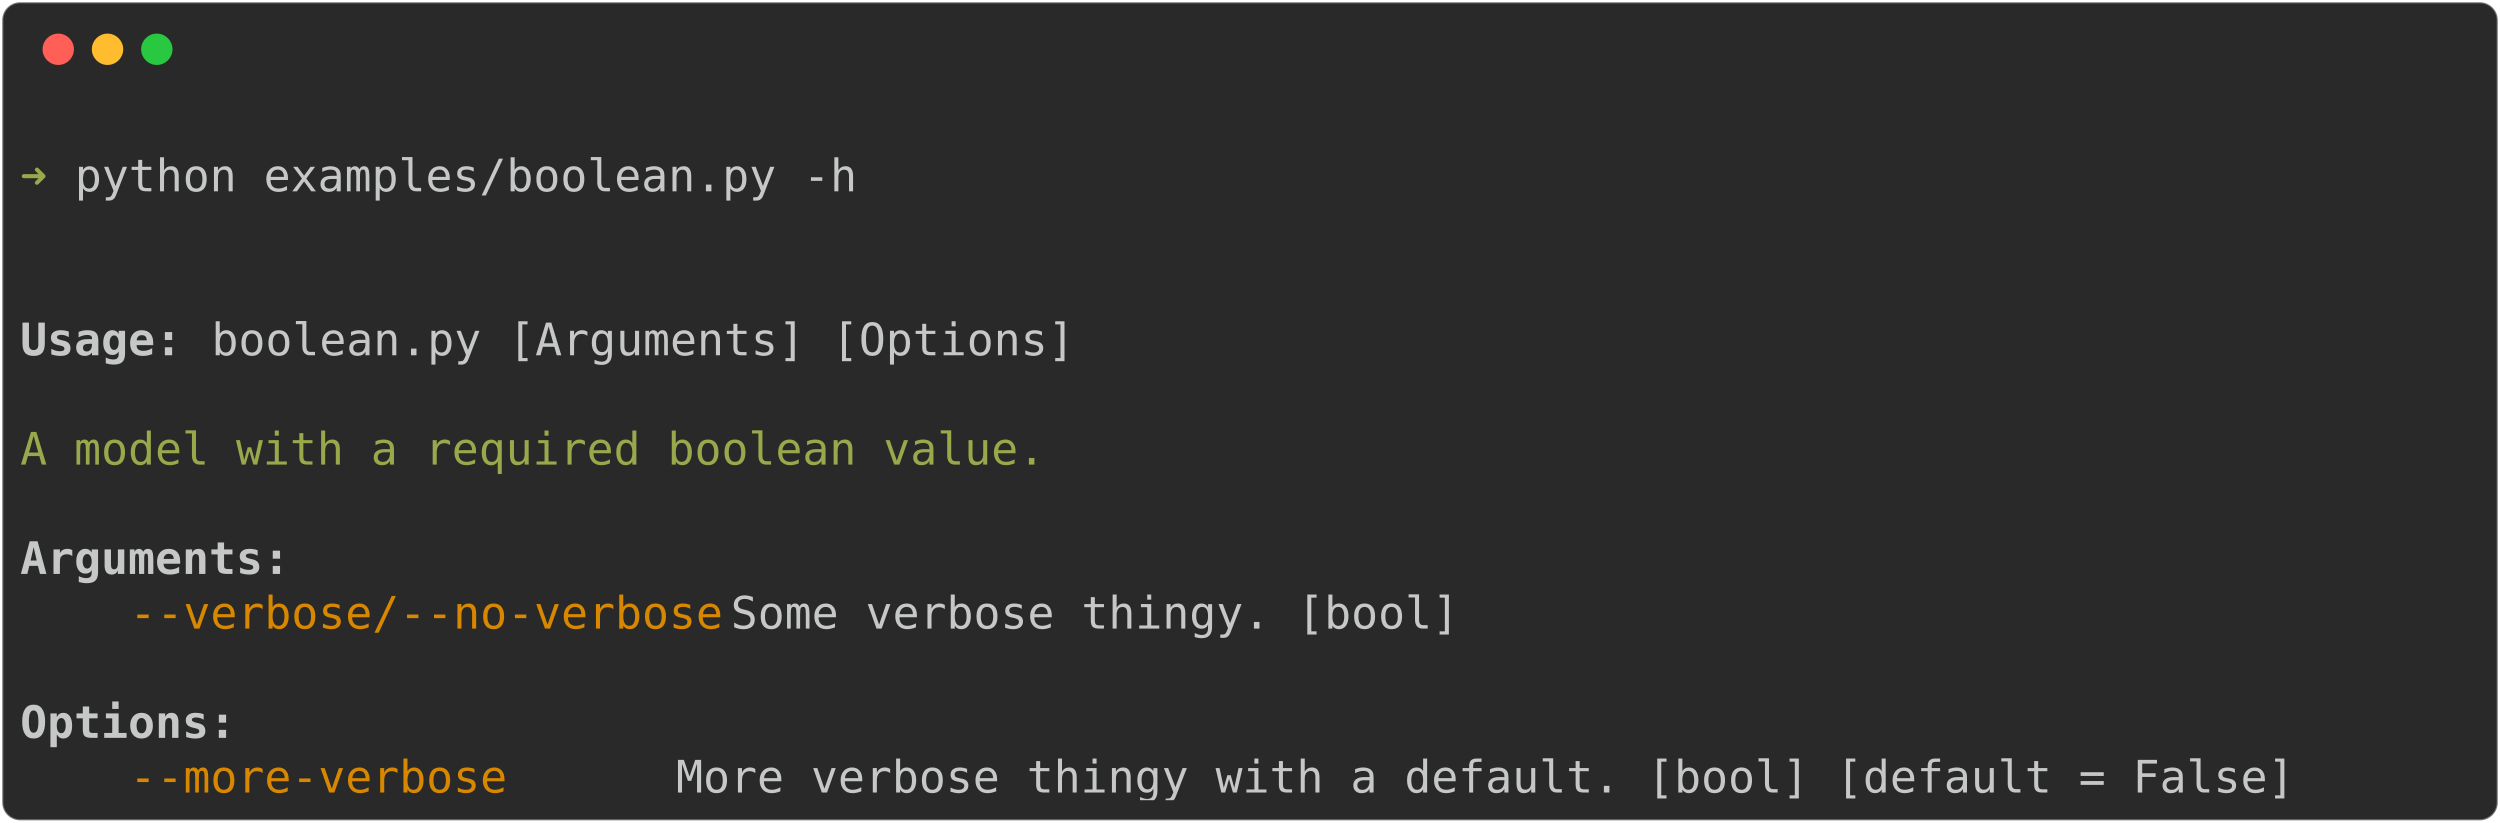
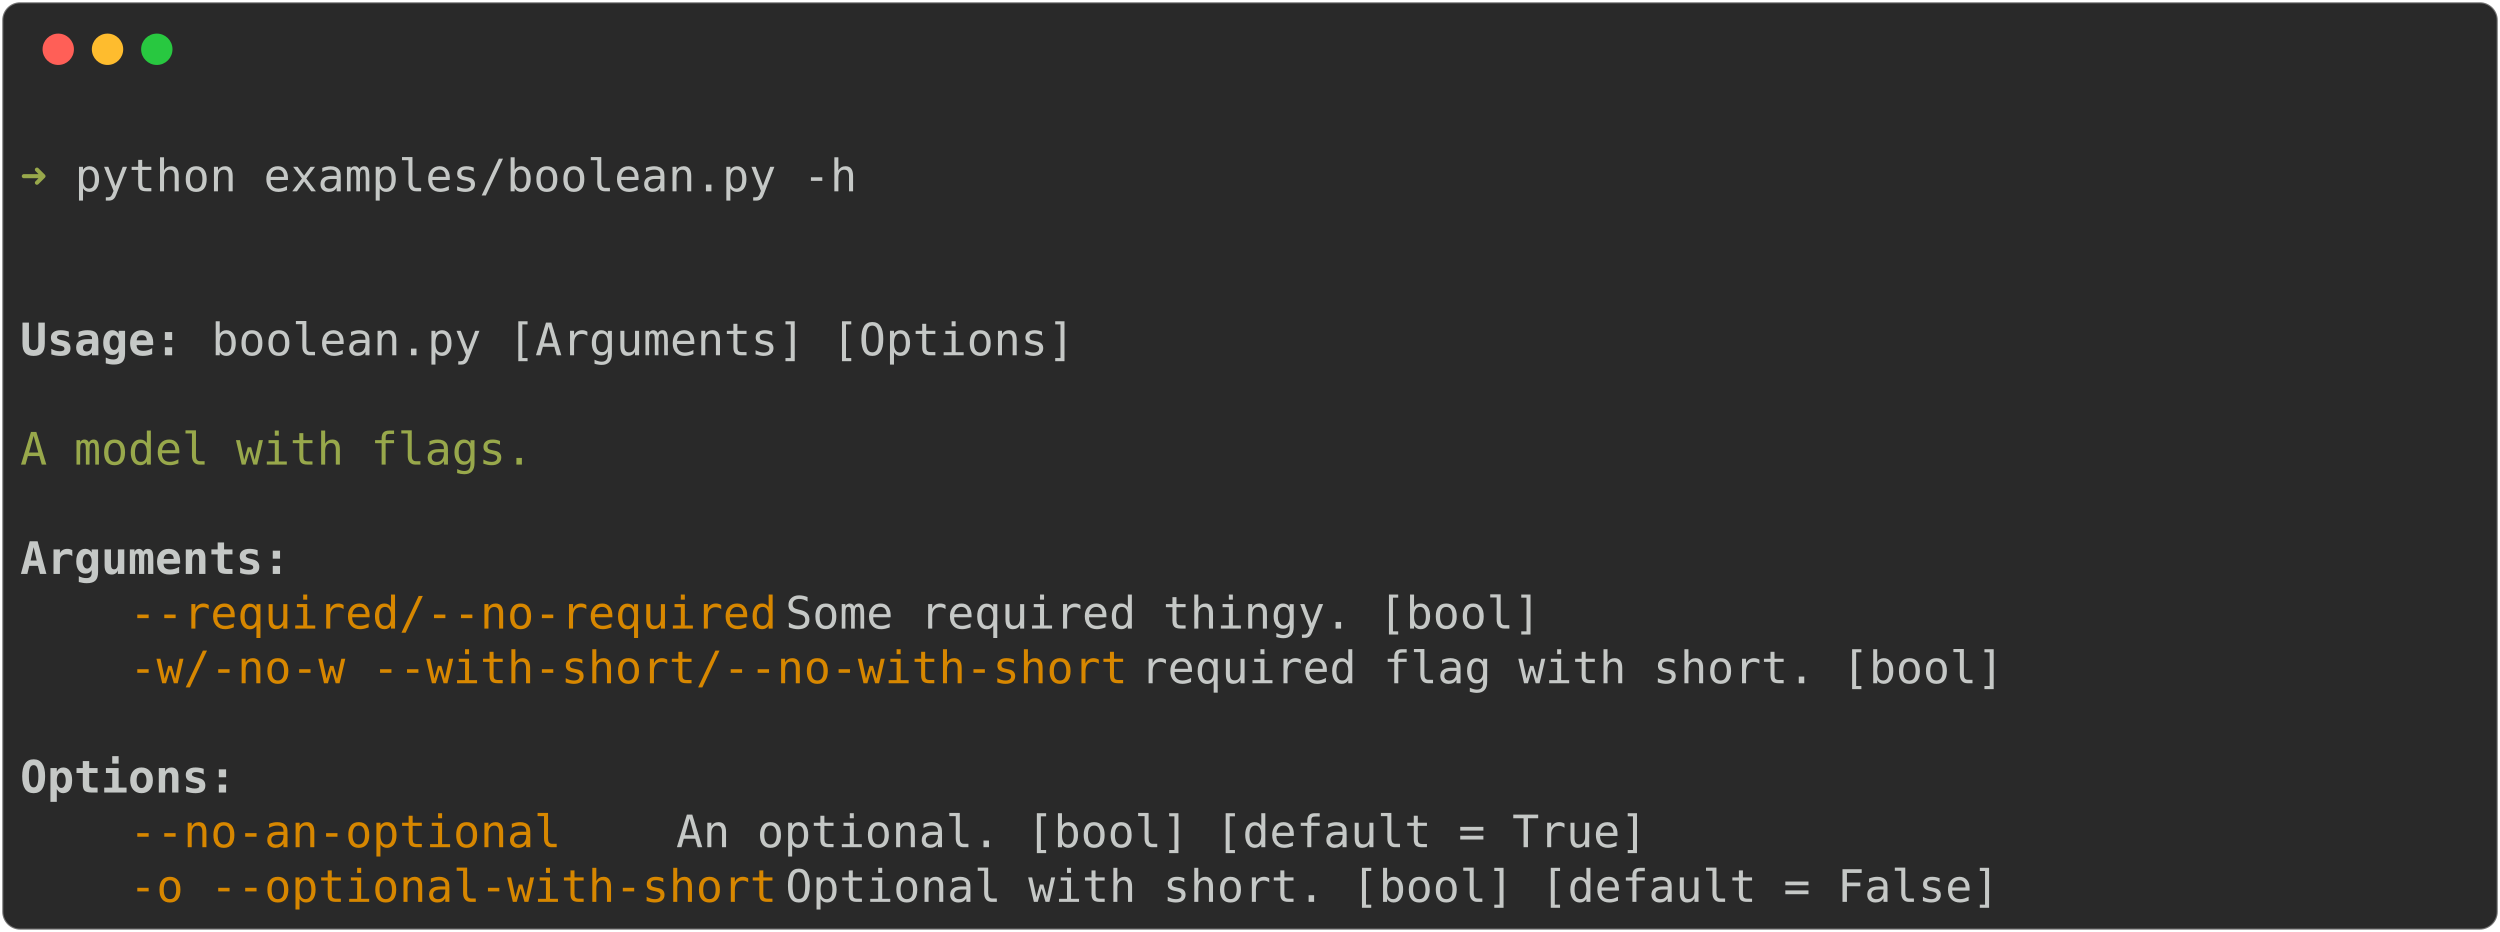
- <svg xmlns="http://www.w3.org/2000/svg" class="rich-terminal" viewBox="0 0 1116 367.2">
+ <svg xmlns="http://www.w3.org/2000/svg" class="rich-terminal" viewBox="0 0 1116 416.0">
  <style>

    @font-face {
        font-family: "Fira Code";
        src: local("FiraCode-Regular"),
                url("https://cdnjs.cloudflare.com/ajax/libs/firacode/6.2.0/woff2/FiraCode-Regular.woff2") format("woff2"),
                url("https://cdnjs.cloudflare.com/ajax/libs/firacode/6.2.0/woff/FiraCode-Regular.woff") format("woff");
        font-style: normal;
        font-weight: 400;
    }
    @font-face {
        font-family: "Fira Code";
        src: local("FiraCode-Bold"),
                url("https://cdnjs.cloudflare.com/ajax/libs/firacode/6.2.0/woff2/FiraCode-Bold.woff2") format("woff2"),
                url("https://cdnjs.cloudflare.com/ajax/libs/firacode/6.2.0/woff/FiraCode-Bold.woff") format("woff");
        font-style: bold;
        font-weight: 700;
    }

    .abcdefg-matrix {
        font-family: Fira Code, monospace;
        font-size: 20px;
        line-height: 24.4px;
        font-variant-east-asian: full-width;
    }

    .abcdefg-title {
        font-size: 18px;
        font-weight: bold;
        font-family: arial;
    }

    .abcdefg-r1 { fill: #c5c8c6 }
.abcdefg-r2 { fill: #98a84b }
.abcdefg-r3 { fill: #c5c8c6;font-weight: bold }
.abcdefg-r4 { fill: #d78700 }
    </style>
  <defs>
    <clipPath id="abcdefg-clip-terminal">
-       <rect x="0" y="0" width="1097.0" height="316.2" />
+       <rect x="0" y="0" width="1097.0" height="365.0" />
    </clipPath>
    <clipPath id="abcdefg-line-0">
      <rect x="0" y="1.5" width="1098" height="24.65" />
    </clipPath>
    <clipPath id="abcdefg-line-1">
      <rect x="0" y="25.9" width="1098" height="24.65" />
    </clipPath>
    <clipPath id="abcdefg-line-2">
      <rect x="0" y="50.3" width="1098" height="24.65" />
    </clipPath>
    <clipPath id="abcdefg-line-3">
      <rect x="0" y="74.7" width="1098" height="24.65" />
    </clipPath>
    <clipPath id="abcdefg-line-4">
      <rect x="0" y="99.1" width="1098" height="24.65" />
    </clipPath>
    <clipPath id="abcdefg-line-5">
      <rect x="0" y="123.5" width="1098" height="24.65" />
    </clipPath>
    <clipPath id="abcdefg-line-6">
      <rect x="0" y="147.9" width="1098" height="24.65" />
    </clipPath>
    <clipPath id="abcdefg-line-7">
      <rect x="0" y="172.3" width="1098" height="24.65" />
    </clipPath>
    <clipPath id="abcdefg-line-8">
      <rect x="0" y="196.7" width="1098" height="24.65" />
    </clipPath>
    <clipPath id="abcdefg-line-9">
      <rect x="0" y="221.1" width="1098" height="24.65" />
    </clipPath>
    <clipPath id="abcdefg-line-10">
      <rect x="0" y="245.5" width="1098" height="24.65" />
    </clipPath>
    <clipPath id="abcdefg-line-11">
      <rect x="0" y="269.9" width="1098" height="24.65" />
    </clipPath>
+     <clipPath id="abcdefg-line-12">
+       <rect x="0" y="294.3" width="1098" height="24.65" />
+     </clipPath>
+     <clipPath id="abcdefg-line-13">
+       <rect x="0" y="318.7" width="1098" height="24.65" />
+     </clipPath>
  </defs>
-   <rect fill="#292929" stroke="rgba(255,255,255,0.35)" stroke-width="1" x="1" y="1" width="1114" height="365.2" rx="8" />
+   <rect fill="#292929" stroke="rgba(255,255,255,0.35)" stroke-width="1" x="1" y="1" width="1114" height="414" rx="8" />
  <g transform="translate(26,22)">
    <circle cx="0" cy="0" r="7" fill="#ff5f57" />
    <circle cx="22" cy="0" r="7" fill="#febc2e" />
    <circle cx="44" cy="0" r="7" fill="#28c840" />
  </g>
  <g transform="translate(9, 41)" clip-path="url(#abcdefg-clip-terminal)">
    <g class="abcdefg-matrix">
      <text class="abcdefg-r1" x="1098" y="20" textLength="12.2" clip-path="url(#abcdefg-line-0)">
</text>
      <text class="abcdefg-r2" x="0" y="44.4" textLength="24.4" clip-path="url(#abcdefg-line-1)">➜ </text>
      <text class="abcdefg-r1" x="24.4" y="44.4" textLength="353.8" clip-path="url(#abcdefg-line-1)">python examples/boolean.py -h</text>
      <text class="abcdefg-r1" x="1098" y="44.4" textLength="12.2" clip-path="url(#abcdefg-line-1)">
</text>
      <text class="abcdefg-r1" x="1098" y="68.8" textLength="12.2" clip-path="url(#abcdefg-line-2)">
</text>
      <text class="abcdefg-r1" x="1098" y="93.2" textLength="12.2" clip-path="url(#abcdefg-line-3)">
</text>
      <text class="abcdefg-r3" x="0" y="117.6" textLength="85.4" clip-path="url(#abcdefg-line-4)">Usage: </text>
      <text class="abcdefg-r1" x="85.4" y="117.6" textLength="390.4" clip-path="url(#abcdefg-line-4)">boolean.py [Arguments] [Options]</text>
      <text class="abcdefg-r1" x="1098" y="117.6" textLength="12.2" clip-path="url(#abcdefg-line-4)">
</text>
      <text class="abcdefg-r1" x="1098" y="142" textLength="12.2" clip-path="url(#abcdefg-line-5)">
</text>
-       <text class="abcdefg-r2" x="0" y="166.4" textLength="463.6" clip-path="url(#abcdefg-line-6)">A model with a required boolean value.</text>
+       <text class="abcdefg-r2" x="0" y="166.4" textLength="231.8" clip-path="url(#abcdefg-line-6)">A model with flags.</text>
      <text class="abcdefg-r1" x="1098" y="166.4" textLength="12.2" clip-path="url(#abcdefg-line-6)">
</text>
      <text class="abcdefg-r1" x="1098" y="190.8" textLength="12.2" clip-path="url(#abcdefg-line-7)">
</text>
      <text class="abcdefg-r3" x="0" y="215.2" textLength="122" clip-path="url(#abcdefg-line-8)">Arguments:</text>
      <text class="abcdefg-r1" x="1098" y="215.2" textLength="12.2" clip-path="url(#abcdefg-line-8)">
</text>
-       <text class="abcdefg-r4" x="48.8" y="239.6" textLength="268.4" clip-path="url(#abcdefg-line-9)">--verbose/--no-verbose</text>
-       <text class="abcdefg-r1" x="317.2" y="239.6" textLength="341.6" clip-path="url(#abcdefg-line-9)"> Some verbose thingy. [bool]</text>
+       <text class="abcdefg-r4" x="48.8" y="239.6" textLength="292.8" clip-path="url(#abcdefg-line-9)">--required/--no-required</text>
+       <text class="abcdefg-r1" x="341.6" y="239.6" textLength="353.8" clip-path="url(#abcdefg-line-9)"> Some required thingy. [bool]</text>
      <text class="abcdefg-r1" x="1098" y="239.6" textLength="12.2" clip-path="url(#abcdefg-line-9)">
</text>
+       <text class="abcdefg-r4" x="48.8" y="264" textLength="451.4" clip-path="url(#abcdefg-line-10)">-w/-no-w --with-short/--no-with-short</text>
+       <text class="abcdefg-r1" x="500.2" y="264" textLength="402.6" clip-path="url(#abcdefg-line-10)"> required flag with short. [bool]</text>
      <text class="abcdefg-r1" x="1098" y="264" textLength="12.2" clip-path="url(#abcdefg-line-10)">
</text>
-       <text class="abcdefg-r3" x="0" y="288.4" textLength="97.6" clip-path="url(#abcdefg-line-11)">Options:</text>
      <text class="abcdefg-r1" x="1098" y="288.4" textLength="12.2" clip-path="url(#abcdefg-line-11)">
</text>
-       <text class="abcdefg-r4" x="48.8" y="312.8" textLength="244" clip-path="url(#abcdefg-line-12)">--more-verbose      </text>
-       <text class="abcdefg-r1" x="292.8" y="312.8" textLength="744.2" clip-path="url(#abcdefg-line-12)"> More verbose thingy with a default. [bool] [default = False]</text>
+       <text class="abcdefg-r3" x="0" y="312.8" textLength="97.6" clip-path="url(#abcdefg-line-12)">Options:</text>
      <text class="abcdefg-r1" x="1098" y="312.8" textLength="12.2" clip-path="url(#abcdefg-line-12)">
+ </text>
+       <text class="abcdefg-r4" x="48.8" y="337.2" textLength="244" clip-path="url(#abcdefg-line-13)">--no-an-optional    </text>
+       <text class="abcdefg-r1" x="292.8" y="337.2" textLength="451.4" clip-path="url(#abcdefg-line-13)"> An optional. [bool] [default = True]</text>
+       <text class="abcdefg-r1" x="1098" y="337.2" textLength="12.2" clip-path="url(#abcdefg-line-13)">
+ </text>
+       <text class="abcdefg-r4" x="48.8" y="361.6" textLength="292.8" clip-path="url(#abcdefg-line-14)">-o --optional-with-short</text>
+       <text class="abcdefg-r1" x="341.6" y="361.6" textLength="561.2" clip-path="url(#abcdefg-line-14)"> Optional with short. [bool] [default = False]</text>
+       <text class="abcdefg-r1" x="1098" y="361.6" textLength="12.2" clip-path="url(#abcdefg-line-14)">
</text>
    </g>
  </g>
</svg>
